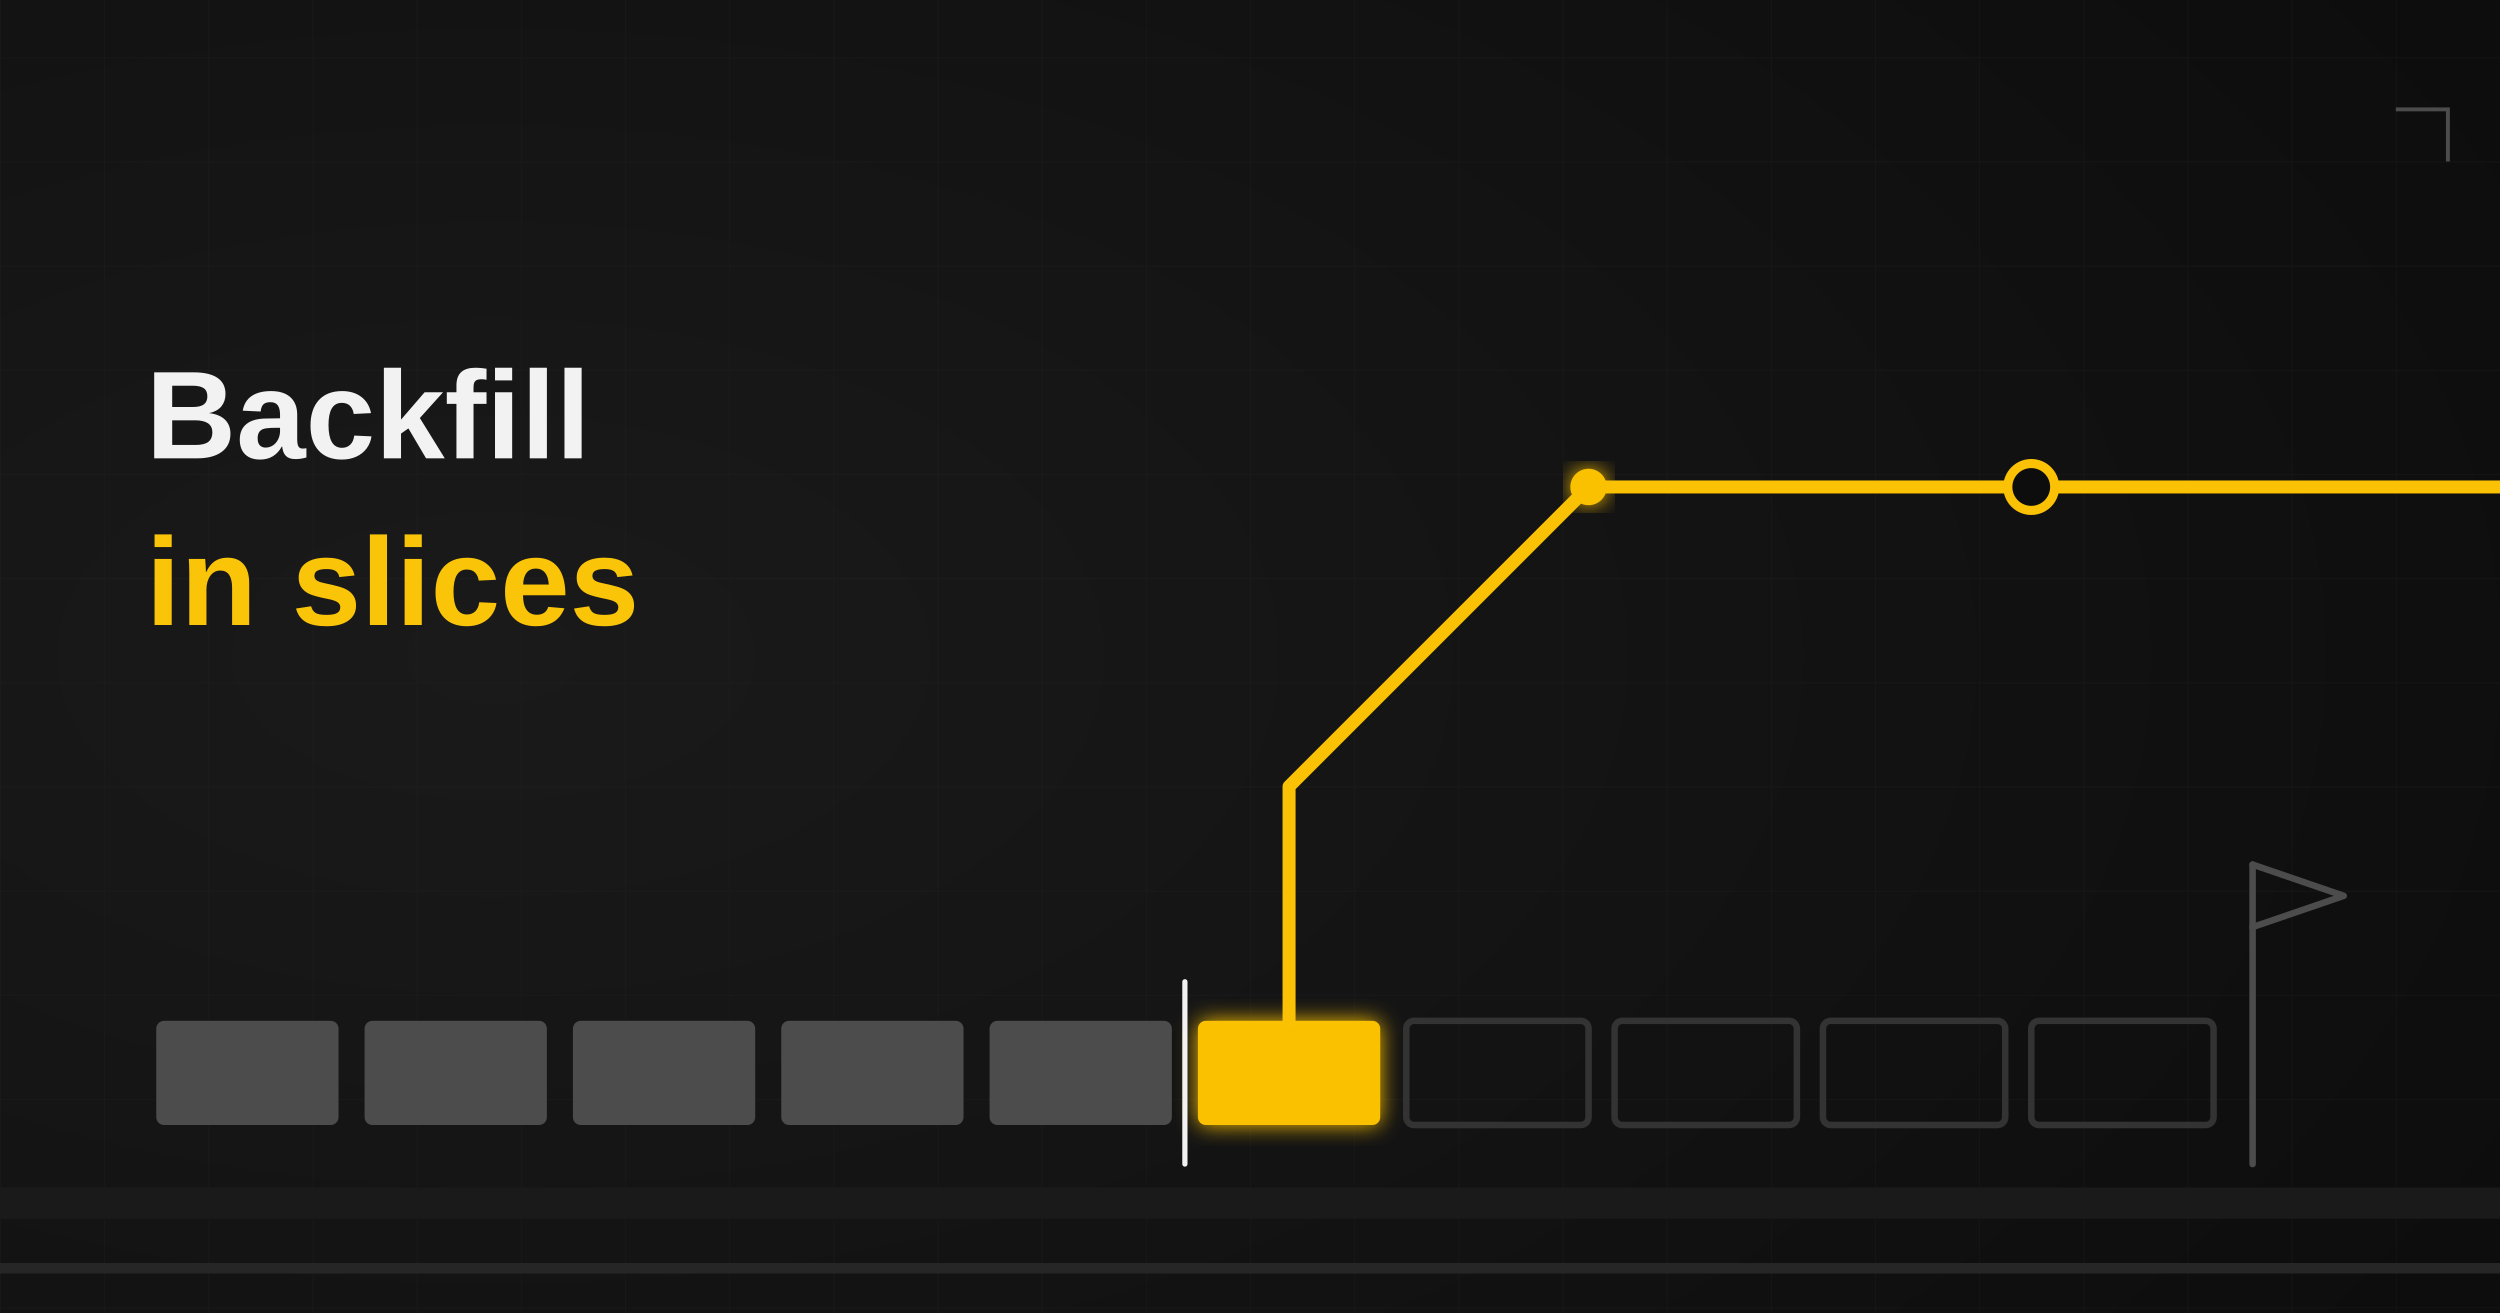
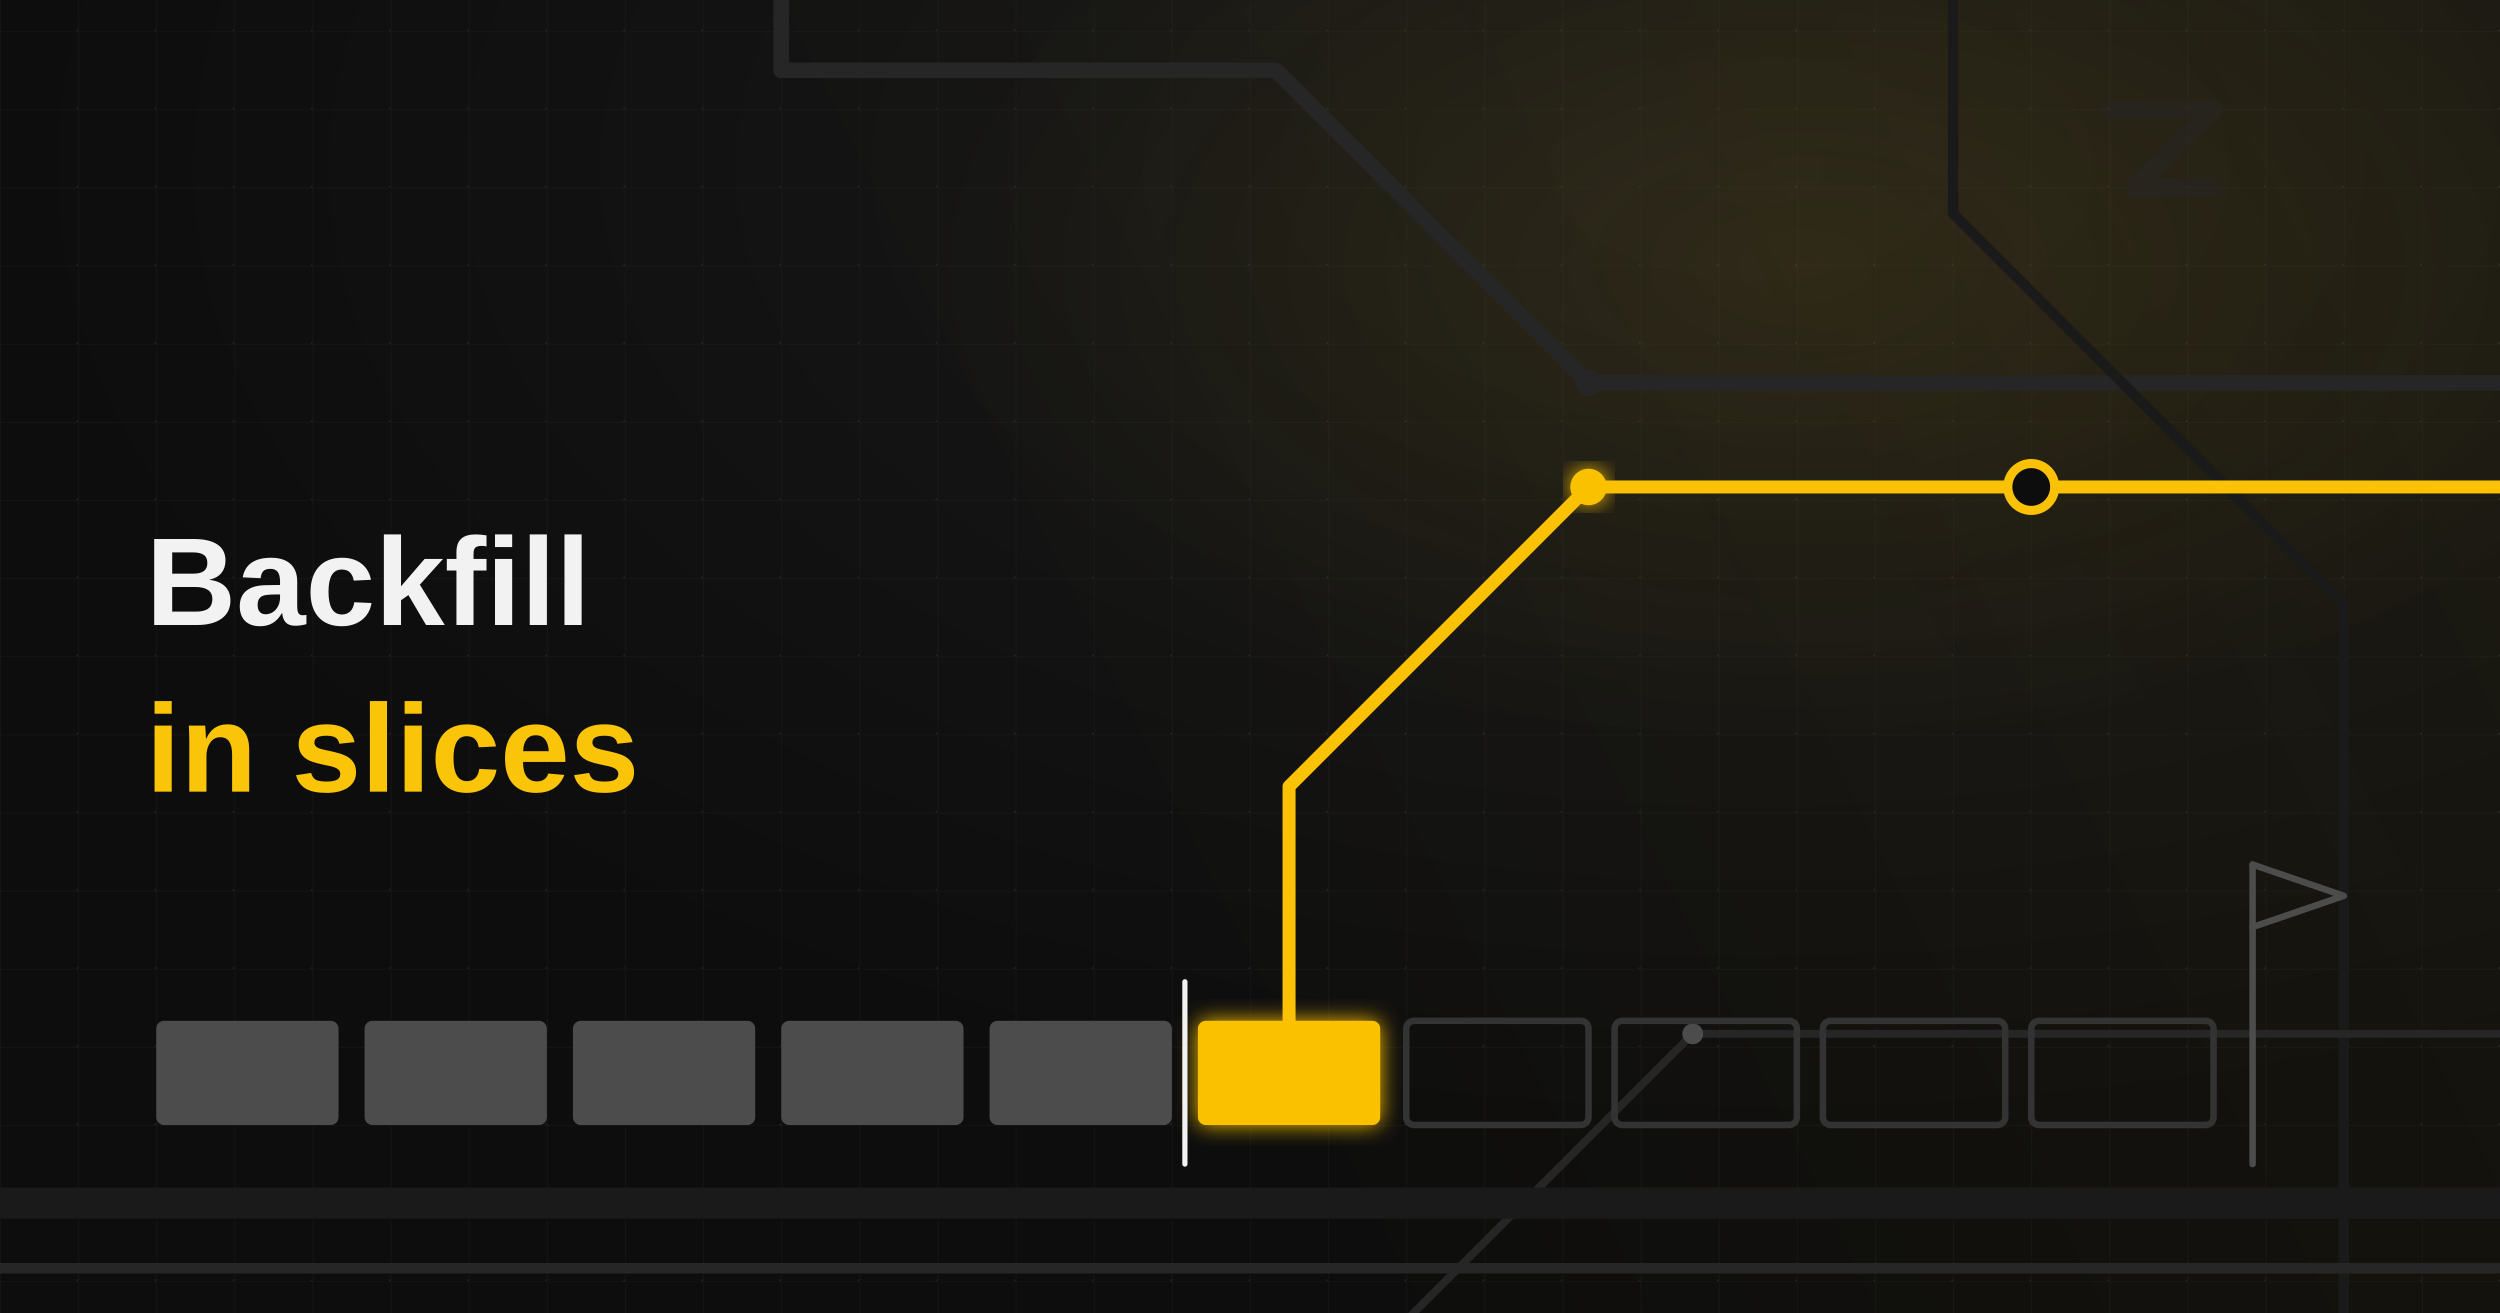
<svg xmlns="http://www.w3.org/2000/svg" width="1200" height="630" viewBox="0 0 1200 630">
  <defs>
-     <radialGradient id="bg-grad-slices" cx="20%" cy="50%" r="90%">
+     <radialGradient id="bg-glow-slices" cx="70%" cy="15%" r="70%">
      <stop offset="0%" stop-color="#1A1A1A" />
      <stop offset="100%" stop-color="#0D0D0D" />
    </radialGradient>
+     <radialGradient id="accent-glow-slices" cx="72%" cy="22%" r="35%">
+       <stop offset="0%" stop-color="#FAC409" stop-opacity="0.08" />
+       <stop offset="100%" stop-color="#FAC409" stop-opacity="0" />
+     </radialGradient>
+     <linearGradient id="sweep-slices" x1="98%" y1="37%" x2="2%" y2="63%">
+       <stop offset="0%" stop-color="#FAC409" stop-opacity="0.035" />
+       <stop offset="60%" stop-color="#FAC409" stop-opacity="0" />
+     </linearGradient>
    <filter id="yellow-glow-slices" x="-20%" y="-20%" width="140%" height="140%">
      <feGaussianBlur stdDeviation="8" result="blur" />
      <feComposite in="SourceGraphic" in2="blur" operator="over" />
    </filter>
-     <pattern id="grid-lines-slices" width="80" height="80" patternUnits="userSpaceOnUse">
-       <path d="M 80 0 L 0 0 0 80" fill="none" stroke="#262626" stroke-width="1" opacity="0.35" />
+     <pattern id="grid-slices" width="60" height="60" patternUnits="userSpaceOnUse">
+       <path d="M 60 0 L 0 0 0 60" fill="none" stroke="#262626" stroke-width="1" stroke-opacity="0.4" />
+       <circle cx="60" cy="60" r="1.5" fill="#4C4C4C" opacity="0.3" />
    </pattern>
  </defs>
  <svg x="0" y="-22.5" width="1200" height="675" viewBox="0 0 1920 1080">
-     <rect width="1920" height="1080" fill="url(#bg-grad-slices)" />
-     <rect width="1920" height="1080" fill="url(#grid-lines-slices)" />
+     <rect width="1920" height="1080" fill="url(#bg-glow-slices)" />
+     <rect width="1920" height="1080" fill="url(#grid-slices)" />
+     <rect width="1920" height="1080" fill="url(#accent-glow-slices)" />
+     <rect width="1920" height="1080" fill="url(#sweep-slices)" />
+     <g fill="none" stroke-linecap="round" stroke-linejoin="round">
+       <path d="M 600 0 L 600 90 L 980 90 L 1220 330 L 1920 330" stroke="#262626" stroke-width="12" />
+       <path d="M 1500 0 L 1500 200 L 1800 500 L 1800 1080" stroke="#1A1A1A" stroke-width="8" />
+       <path d="M 1050 1080 L 1300 830 L 1920 830" stroke="#262626" stroke-width="6" />
+     </g>
+     <circle cx="1220" cy="330" r="10" fill="#262626" />
+     <circle cx="1300" cy="830" r="8" fill="#4C4C4C" />
+     <path d="M 1620 120 L 1700 120 L 1640 180 L 1700 180" fill="none" stroke="#262626" stroke-width="14" stroke-linecap="round" stroke-linejoin="round" opacity="0.5" />
    <g fill="none" stroke-linecap="round" stroke-linejoin="round">
      <path d="M -100 960 L 2020 960" stroke="#1A1A1A" stroke-width="24" />
      <path d="M -100 1010 L 2020 1010" stroke="#262626" stroke-width="8" />
    </g>
    <g fill="#4C4C4C">
      <rect x="120" y="820" width="140" height="80" rx="6" />
      <rect x="280" y="820" width="140" height="80" rx="6" />
      <rect x="440" y="820" width="140" height="80" rx="6" />
      <rect x="600" y="820" width="140" height="80" rx="6" />
      <rect x="760" y="820" width="140" height="80" rx="6" />
    </g>
    <rect x="920" y="820" width="140" height="80" rx="6" fill="hsl(46, 96%, 50%)" filter="url(#yellow-glow-slices)" />
    <g fill="none" stroke="#333333" stroke-width="5">
      <rect x="1080" y="820" width="140" height="80" rx="6" />
      <rect x="1240" y="820" width="140" height="80" rx="6" />
      <rect x="1400" y="820" width="140" height="80" rx="6" />
      <rect x="1560" y="820" width="140" height="80" rx="6" />
    </g>
    <path d="M 910 790 L 910 930" fill="none" stroke="#F2F2F2" stroke-width="4" stroke-linecap="round" />
    <g fill="none" stroke="#4C4C4C" stroke-width="5" stroke-linecap="round" stroke-linejoin="round">
      <path d="M 1730 930 L 1730 700" />
      <path d="M 1730 700 L 1800 724 L 1730 748" />
    </g>
    <path d="M 990 820 L 990 640 L 1220 410 L 2020 410" fill="none" stroke="hsl(46, 96%, 50%)" stroke-width="10" stroke-linecap="round" stroke-linejoin="round" />
    <circle cx="1220" cy="410" r="14" fill="hsl(46, 96%, 50%)" filter="url(#yellow-glow-slices)" />
    <circle cx="1560" cy="410" r="18" fill="#0D0D0D" stroke="hsl(46, 96%, 50%)" stroke-width="7" />
-     <path d="M 1840 120 L 1880 120 L 1880 160" fill="none" stroke="#4C4C4C" stroke-width="3" />
  </svg>
-   <text x="70" y="220" font-family="Arial, sans-serif" font-size="60" font-weight="800" fill="#F2F2F2">Backfill</text>
-   <text x="70" y="300" font-family="Arial, sans-serif" font-size="60" font-weight="800" fill="#FAC409">in slices</text>
+   <text x="70" y="300" font-family="Arial, sans-serif" font-size="60" font-weight="800" fill="#F2F2F2">Backfill</text>
+   <text x="70" y="380" font-family="Arial, sans-serif" font-size="60" font-weight="800" fill="#FAC409">in slices</text>
</svg>
